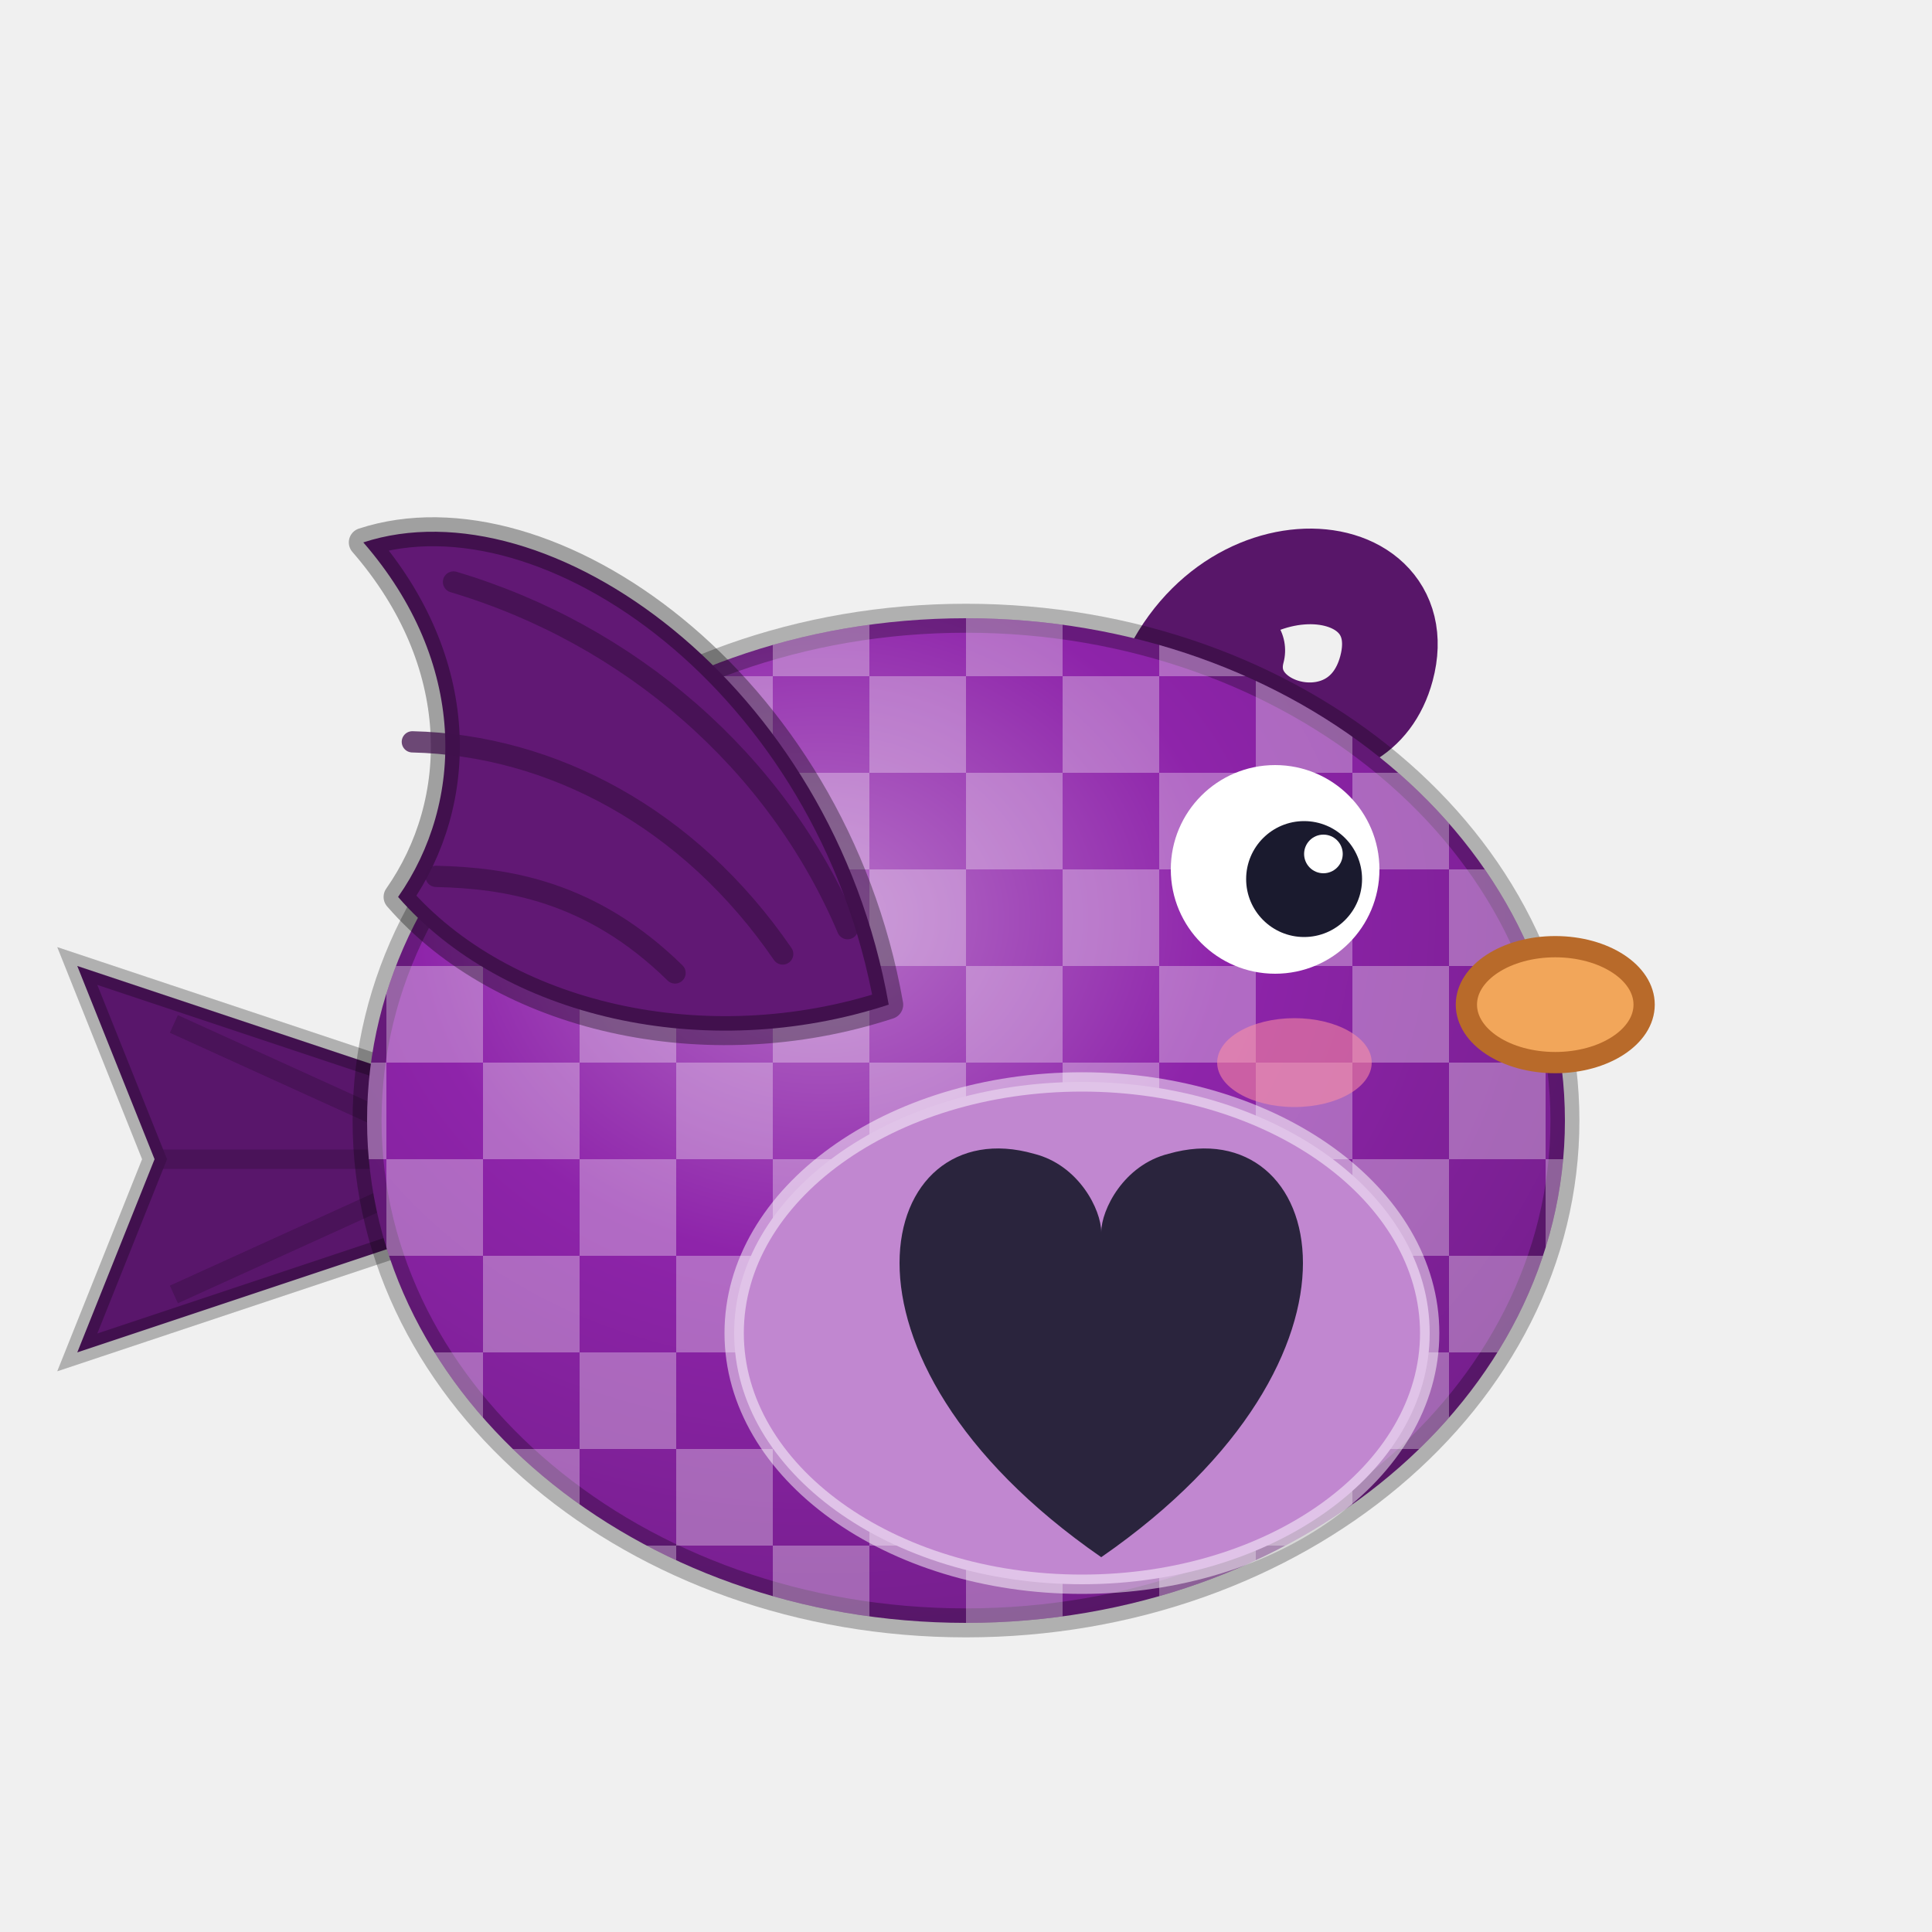
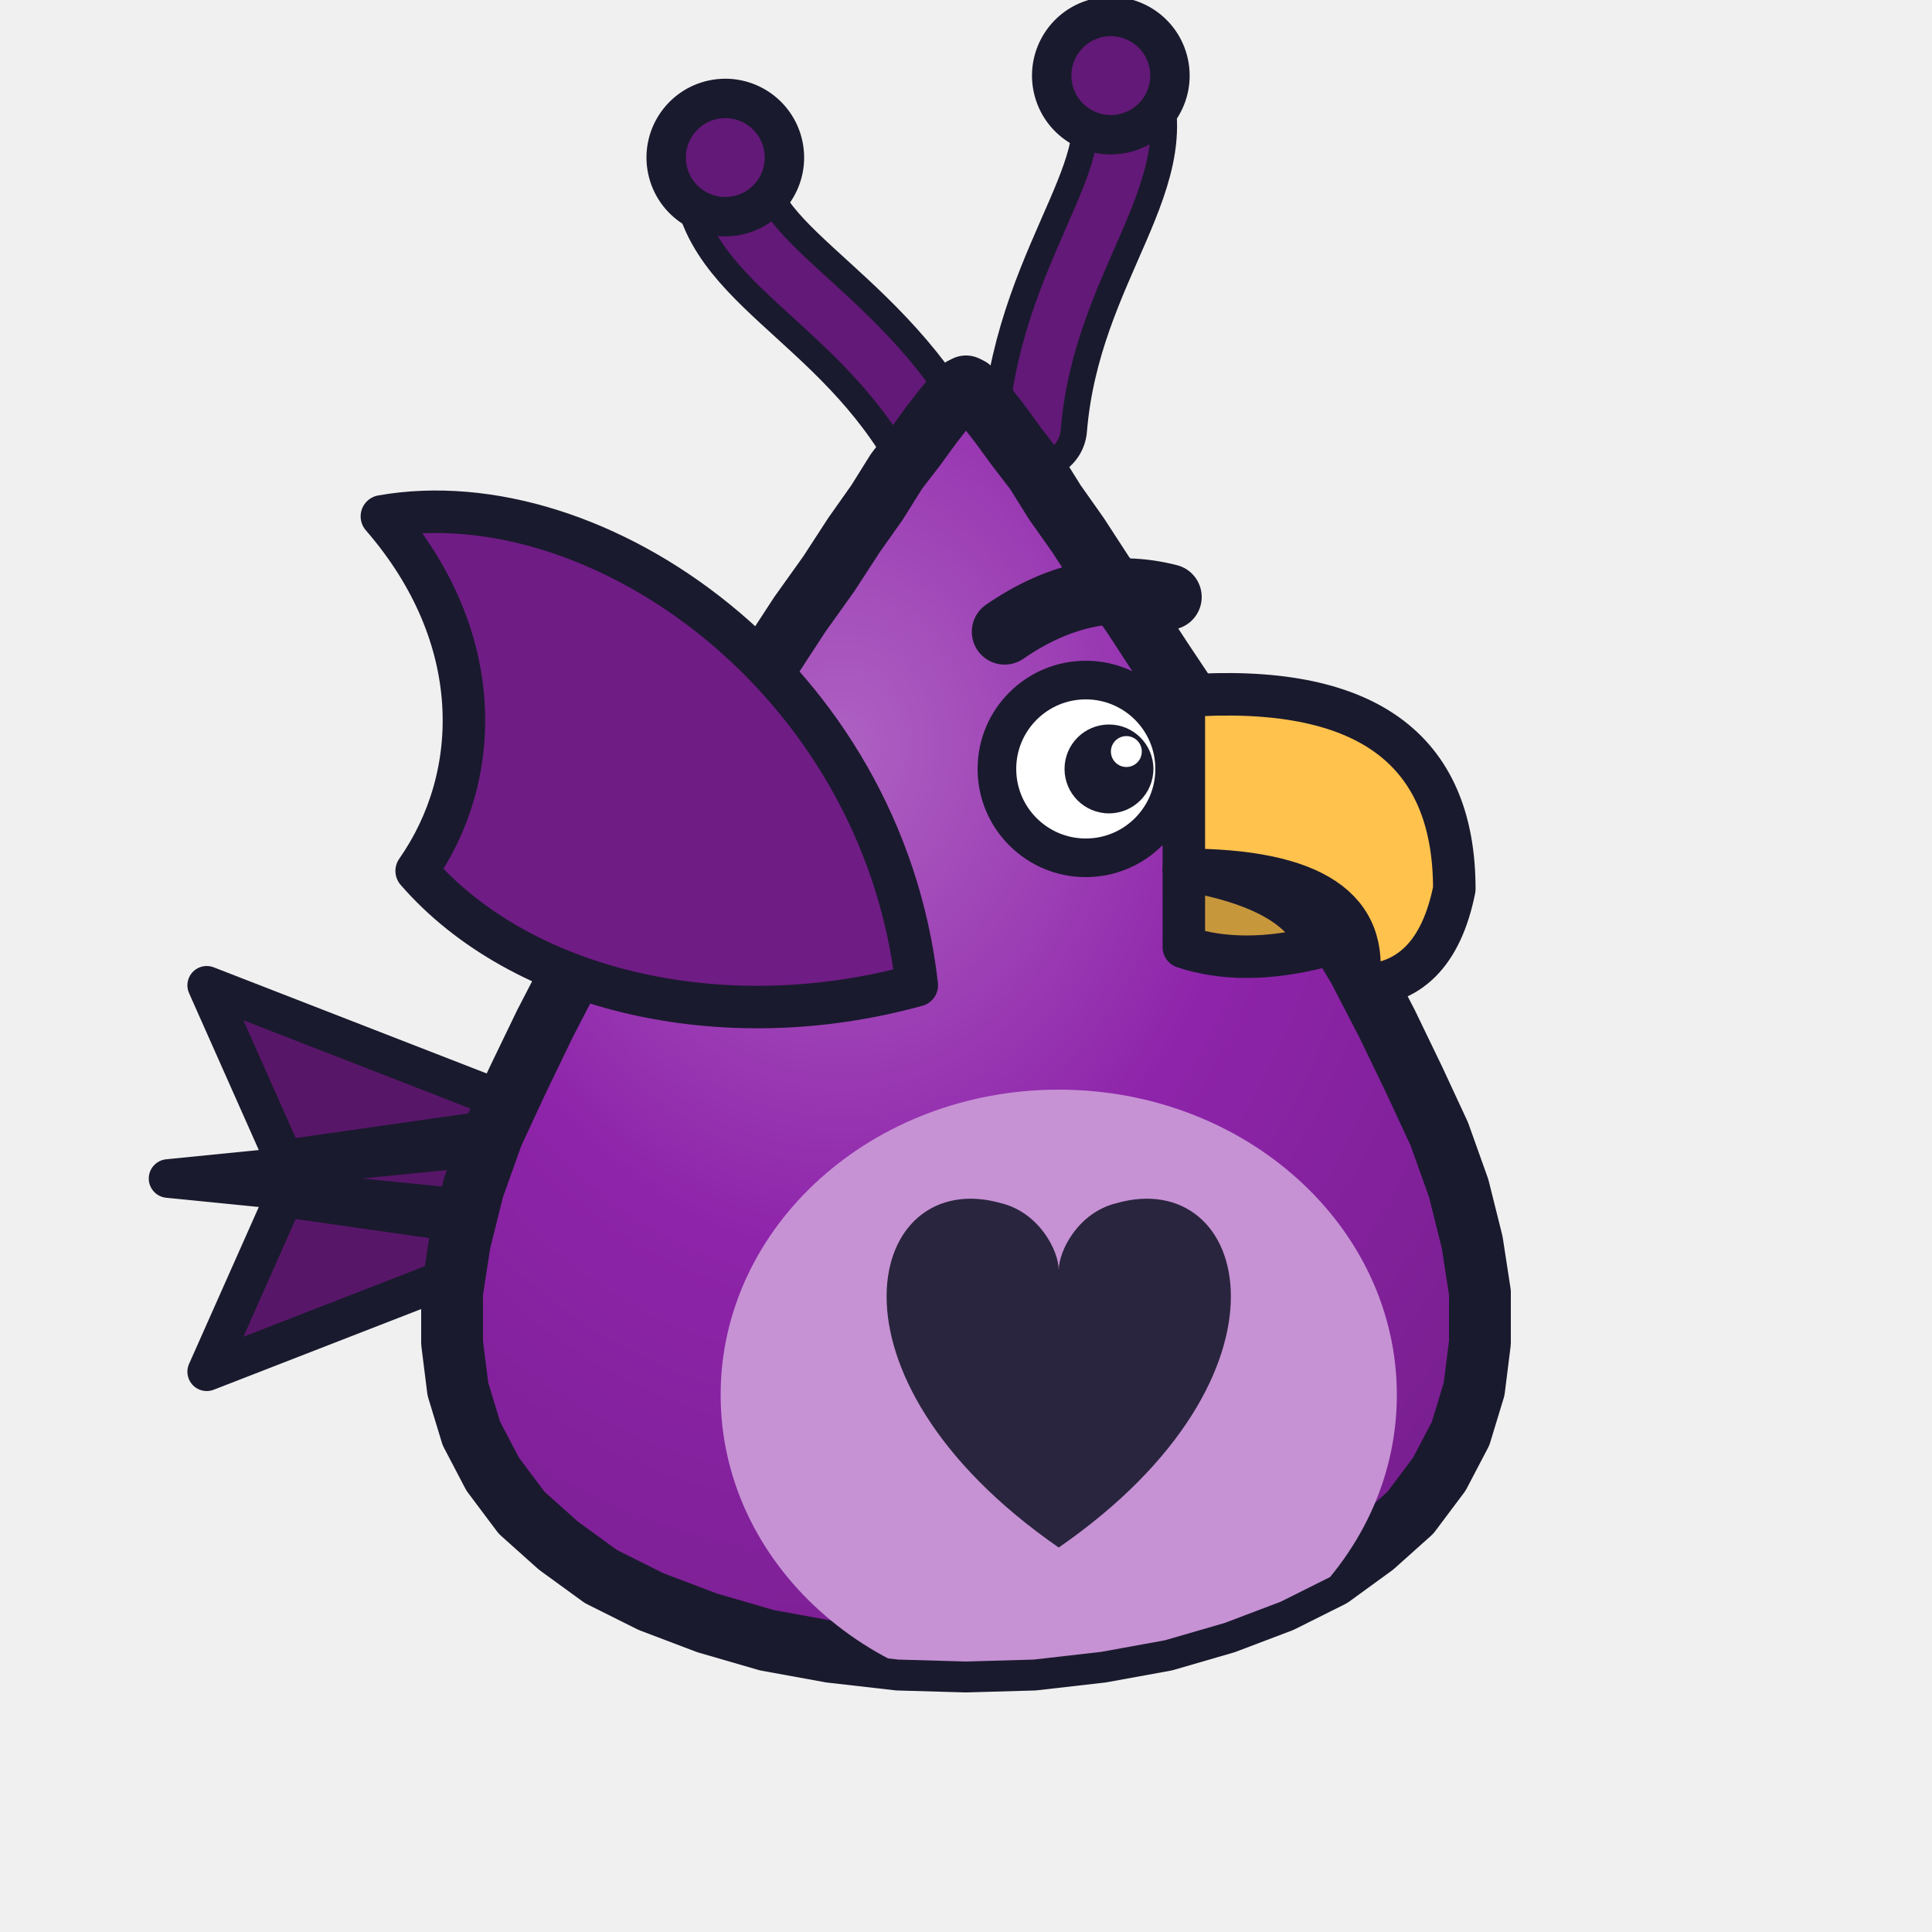
- <svg xmlns="http://www.w3.org/2000/svg" viewBox="0 0 100 100" data-kind="color" data-color="purple" data-side-frame="3">
+ <svg xmlns="http://www.w3.org/2000/svg" viewBox="0 0 100 100" data-kind="color" data-color="purple" data-side-frame="3" data-ver="5" data-character="보라">
  <defs>
-     <radialGradient id="sbpurple" cx="38%" cy="30%" r="75%">
-       <stop offset="0" stop-color="#B671C8" />
-       <stop offset=".45" stop-color="#8E24AA" />
-       <stop offset="1" stop-color="#741E8B" />
+     <radialGradient id="gspurple" cx="38%" cy="28%" r="80%">
+       <stop offset="0" stop-color="#AE61C2" />
+       <stop offset=".5" stop-color="#8E24AA" />
+       <stop offset="1" stop-color="#791F90" />
    </radialGradient>
-     <pattern id="sptpurple" width="10" height="10" patternUnits="userSpaceOnUse">
-       <g opacity=".32">
-         <rect width="5" height="5" fill="#FFFFFF" />
-         <rect x="5" y="5" width="5" height="5" fill="#FFFFFF" />
-       </g>
-     </pattern>
-     <clipPath id="scbpurple">
-       <ellipse cx="50" cy="58" rx="31" ry="26" />
+     <clipPath id="cspurple">
+       <path d="M50 20 50.2 20.1 50.6 20.5 51.1 21.1 51.8 22 52.6 23.1 53.6 24.4 54.6 26 55.8 27.7 57.1 29.7 58.6 31.8 60.1 34.1 61.7 36.5 63.4 39.1 65.1 41.7 66.9 44.5 68.6 47.3 70.3 50.1 71.8 53 73.2 55.9 74.5 58.7 75.5 61.5 76.2 64.3 76.6 66.9 76.6 69.5 76.3 71.9 75.6 74.2 74.5 76.3 73 78.3 71.1 80 68.9 81.6 66.3 82.9 63.4 84 60.3 84.9 57 85.5 53.5 85.9 50 86 46.5 85.9 43 85.5 39.7 84.9 36.6 84 33.7 82.9 31.1 81.6 28.9 80 27 78.3 25.5 76.3 24.4 74.2 23.7 71.9 23.4 69.5 23.4 66.9 23.8 64.3 24.5 61.5 25.5 58.7 26.8 55.9 28.2 53 29.7 50.1 31.4 47.3 33.1 44.5 34.9 41.7 36.6 39.1 38.3 36.5 39.9 34.1 41.4 31.8 42.9 29.7 44.2 27.7 45.4 26 46.4 24.4 47.4 23.1 48.2 22 48.9 21.1 49.4 20.5 49.8 20.1Z" />
    </clipPath>
  </defs>
-   <path d="M22 56 L4 50 L8 60 L4 70 L22 64z" fill="#59166B" stroke="#0004" stroke-width="1.2" />
-   <path d="M20 60 L8 60 M20 58 L9 53 M20 62 L9 67" stroke="#40104C" stroke-width="1" opacity=".6" />
-   <g transform="translate(60 36) scale(1.1) rotate(15) translate(-50 -30)">
-     <path d="M50 31 C50 22 60 20 60 26 C60 31 53 31 53 27" fill="none" stroke="#581669" stroke-width="4.5" stroke-linecap="round" />
-     <circle cx="50" cy="31" r="3" fill="#581669" />
+   <g fill="#581669" stroke="#1A1A2E" stroke-width="2" stroke-linejoin="round">
+     <path d="M28.7 58 L10.7 51 L14.7 60Z" />
+     <path d="M28.7 64 L10.7 71 L14.7 62Z" />
+     <path d="M28.7 59 L8.7 61 L28.7 63Z" />
  </g>
-   <ellipse cx="50" cy="58" rx="31" ry="26" fill="url(#sbpurple)" stroke="#0004" stroke-width="1.5" />
-   <rect x="18" y="30" width="64" height="56" fill="url(#sptpurple)" clip-path="url(#scbpurple)" />
-   <ellipse cx="56" cy="69" rx="18" ry="13" fill="#C187D0" stroke="#fff" stroke-opacity=".5" stroke-width="1" />
-   <g transform="translate(57 69) scale(.58) translate(-50 -50)">
+   <g transform="translate(50.7 21) rotate(-12) scale(.85)">
+     <path d="M-3 2 C-6 -8 -14 -12 -12 -18" fill="none" stroke="#1A1A2E" stroke-width="6.4" stroke-linecap="round" />
+     <path d="M-3 2 C-6 -8 -14 -12 -12 -18" fill="none" stroke="#631977" stroke-width="3.2" stroke-linecap="round" />
+     <path d="M3 2 C6 -8 14 -12 12 -18" fill="none" stroke="#1A1A2E" stroke-width="6.4" stroke-linecap="round" />
+     <path d="M3 2 C6 -8 14 -12 12 -18" fill="none" stroke="#631977" stroke-width="3.2" stroke-linecap="round" />
+     <circle cx="-12" cy="-18" r="3.6" fill="#631977" stroke="#1A1A2E" stroke-width="2.4" stroke-linejoin="round" />
+     <circle cx="12" cy="-18" r="3.6" fill="#631977" stroke="#1A1A2E" stroke-width="2.4" stroke-linejoin="round" />
+   </g>
+   <path transform="translate(0 -2)" d="M34.3 44.8 L26.3 46.6 L34.3 48.4Z" fill="#7A1F92" stroke="#1A1A2E" stroke-width="1.8" stroke-linejoin="round" />
+   <path transform="translate(0 -2)" d="M34.3 48.2 L26.3 50 L34.3 51.8Z" fill="#7A1F92" stroke="#1A1A2E" stroke-width="1.8" stroke-linejoin="round" />
+   <path d="M50 20 50.2 20.1 50.6 20.5 51.1 21.1 51.8 22 52.6 23.1 53.6 24.4 54.6 26 55.8 27.7 57.1 29.7 58.6 31.8 60.1 34.1 61.7 36.5 63.4 39.1 65.1 41.7 66.9 44.5 68.6 47.3 70.3 50.1 71.8 53 73.2 55.9 74.5 58.7 75.5 61.5 76.2 64.3 76.6 66.9 76.6 69.5 76.3 71.9 75.6 74.2 74.5 76.3 73 78.3 71.1 80 68.9 81.6 66.3 82.9 63.4 84 60.3 84.9 57 85.5 53.5 85.9 50 86 46.5 85.9 43 85.5 39.7 84.9 36.6 84 33.7 82.9 31.1 81.6 28.9 80 27 78.3 25.5 76.3 24.4 74.2 23.7 71.9 23.4 69.5 23.4 66.9 23.8 64.3 24.5 61.5 25.5 58.7 26.8 55.9 28.2 53 29.7 50.1 31.4 47.3 33.1 44.5 34.9 41.7 36.6 39.1 38.3 36.5 39.9 34.1 41.4 31.8 42.9 29.7 44.2 27.7 45.4 26 46.4 24.4 47.4 23.1 48.2 22 48.9 21.1 49.4 20.5 49.8 20.1Z" fill="url(#gspurple)" stroke="#1A1A2E" stroke-width="3.2" stroke-linejoin="round" />
+   <g clip-path="url(#cspurple)">
+     <ellipse cx="54.8" cy="72.2" rx="17.5" ry="15.8" fill="#C692D4" />
+   </g>
+   <g transform="translate(54.8 70.2) scale(0.495) translate(-50 -50)">
    <path d="M50 70 C24 52 30 30 44 34 C48 35 50 39 50 41 C50 39 52 35 56 34 C70 30 76 52 50 70z" fill="#1A1A2E" fill-opacity=".9" />
  </g>
-   <circle cx="66" cy="45" r="5.4" fill="#fff" />
-   <circle cx="67.5" cy="45.5" r="3" fill="#1A1A2E" />
-   <circle cx="68.5" cy="44.2" r="1" fill="#fff" />
-   <ellipse cx="80.5" cy="52" rx="4.6" ry="3" fill="#F2A65A" stroke="#B86A2A" stroke-width="1.1" />
-   <ellipse cx="67" cy="55" rx="4" ry="2.3" fill="#FF8FA3" opacity=".55" />
-   <g transform="rotate(35 46 52)">
-     <path d="M46 52 C34 40 16 40 10 48 C18 50 22 56 22 62 C30 64 40 60 46 52z" fill="#611874" stroke="#0005" stroke-width="1.5" stroke-linejoin="round" />
-     <path d="M40 53 C32 50 24 51 18 55 M42 50 C34 45 24 44 15 47 M36 57 C30 56 26 58 23 60" fill="none" stroke="#40104C" stroke-width="1.1" stroke-linecap="round" opacity=".75" />
+   <path d="M60.5 30.9 Q56.2 29.8 52 32.7" fill="none" stroke="#1A1A2E" stroke-width="3.4" stroke-linecap="round" />
+   <circle cx="56.2" cy="39.8" r="4.6" fill="#fff" stroke="#1A1A2E" stroke-width="2" />
+   <circle cx="57.4" cy="39.8" r="2.3" fill="#1A1A2E" />
+   <circle cx="58.3" cy="38.9" r="0.8" fill="#fff" />
+   <path d="M61.275 45.02 Q67.275 46.02 68.275 49.02 Q64.275 50.02 61.275 49.02Z" fill="#C7973C" stroke="#1A1A2E" stroke-width="2.2" stroke-linejoin="round" />
+   <path d="M61.275 36.02 Q75.275 35.02 75.275 46.02 Q74.275 51.02 70.275 51.02 Q71.275 45.02 61.275 45.02Z" fill="#FFC24D" stroke="#1A1A2E" stroke-width="2.2" stroke-linejoin="round" />
+   <path d="M61.275 36.02 Q75.275 35.02 75.275 46.02 Q74.275 51.02 70.275 51.02 Q71.275 45.02 61.275 45.02Z" fill="none" stroke="#fff" stroke-opacity=".0" />
+   <g transform="rotate(35 48.6 51.8)">
+     <path d="M48.6 51.8 C38 39.8 20 39.8 12 47.8 C20 49.8 24 55.8 24 61.8 C32 63.8 42 59.8 48.6 51.8Z" transform="translate(-1.4 0)" fill="#6F1C85" stroke="#1A1A2E" stroke-width="2.2" stroke-linejoin="round" />
  </g>
-   <g transform="translate(0 2)" />
</svg>
